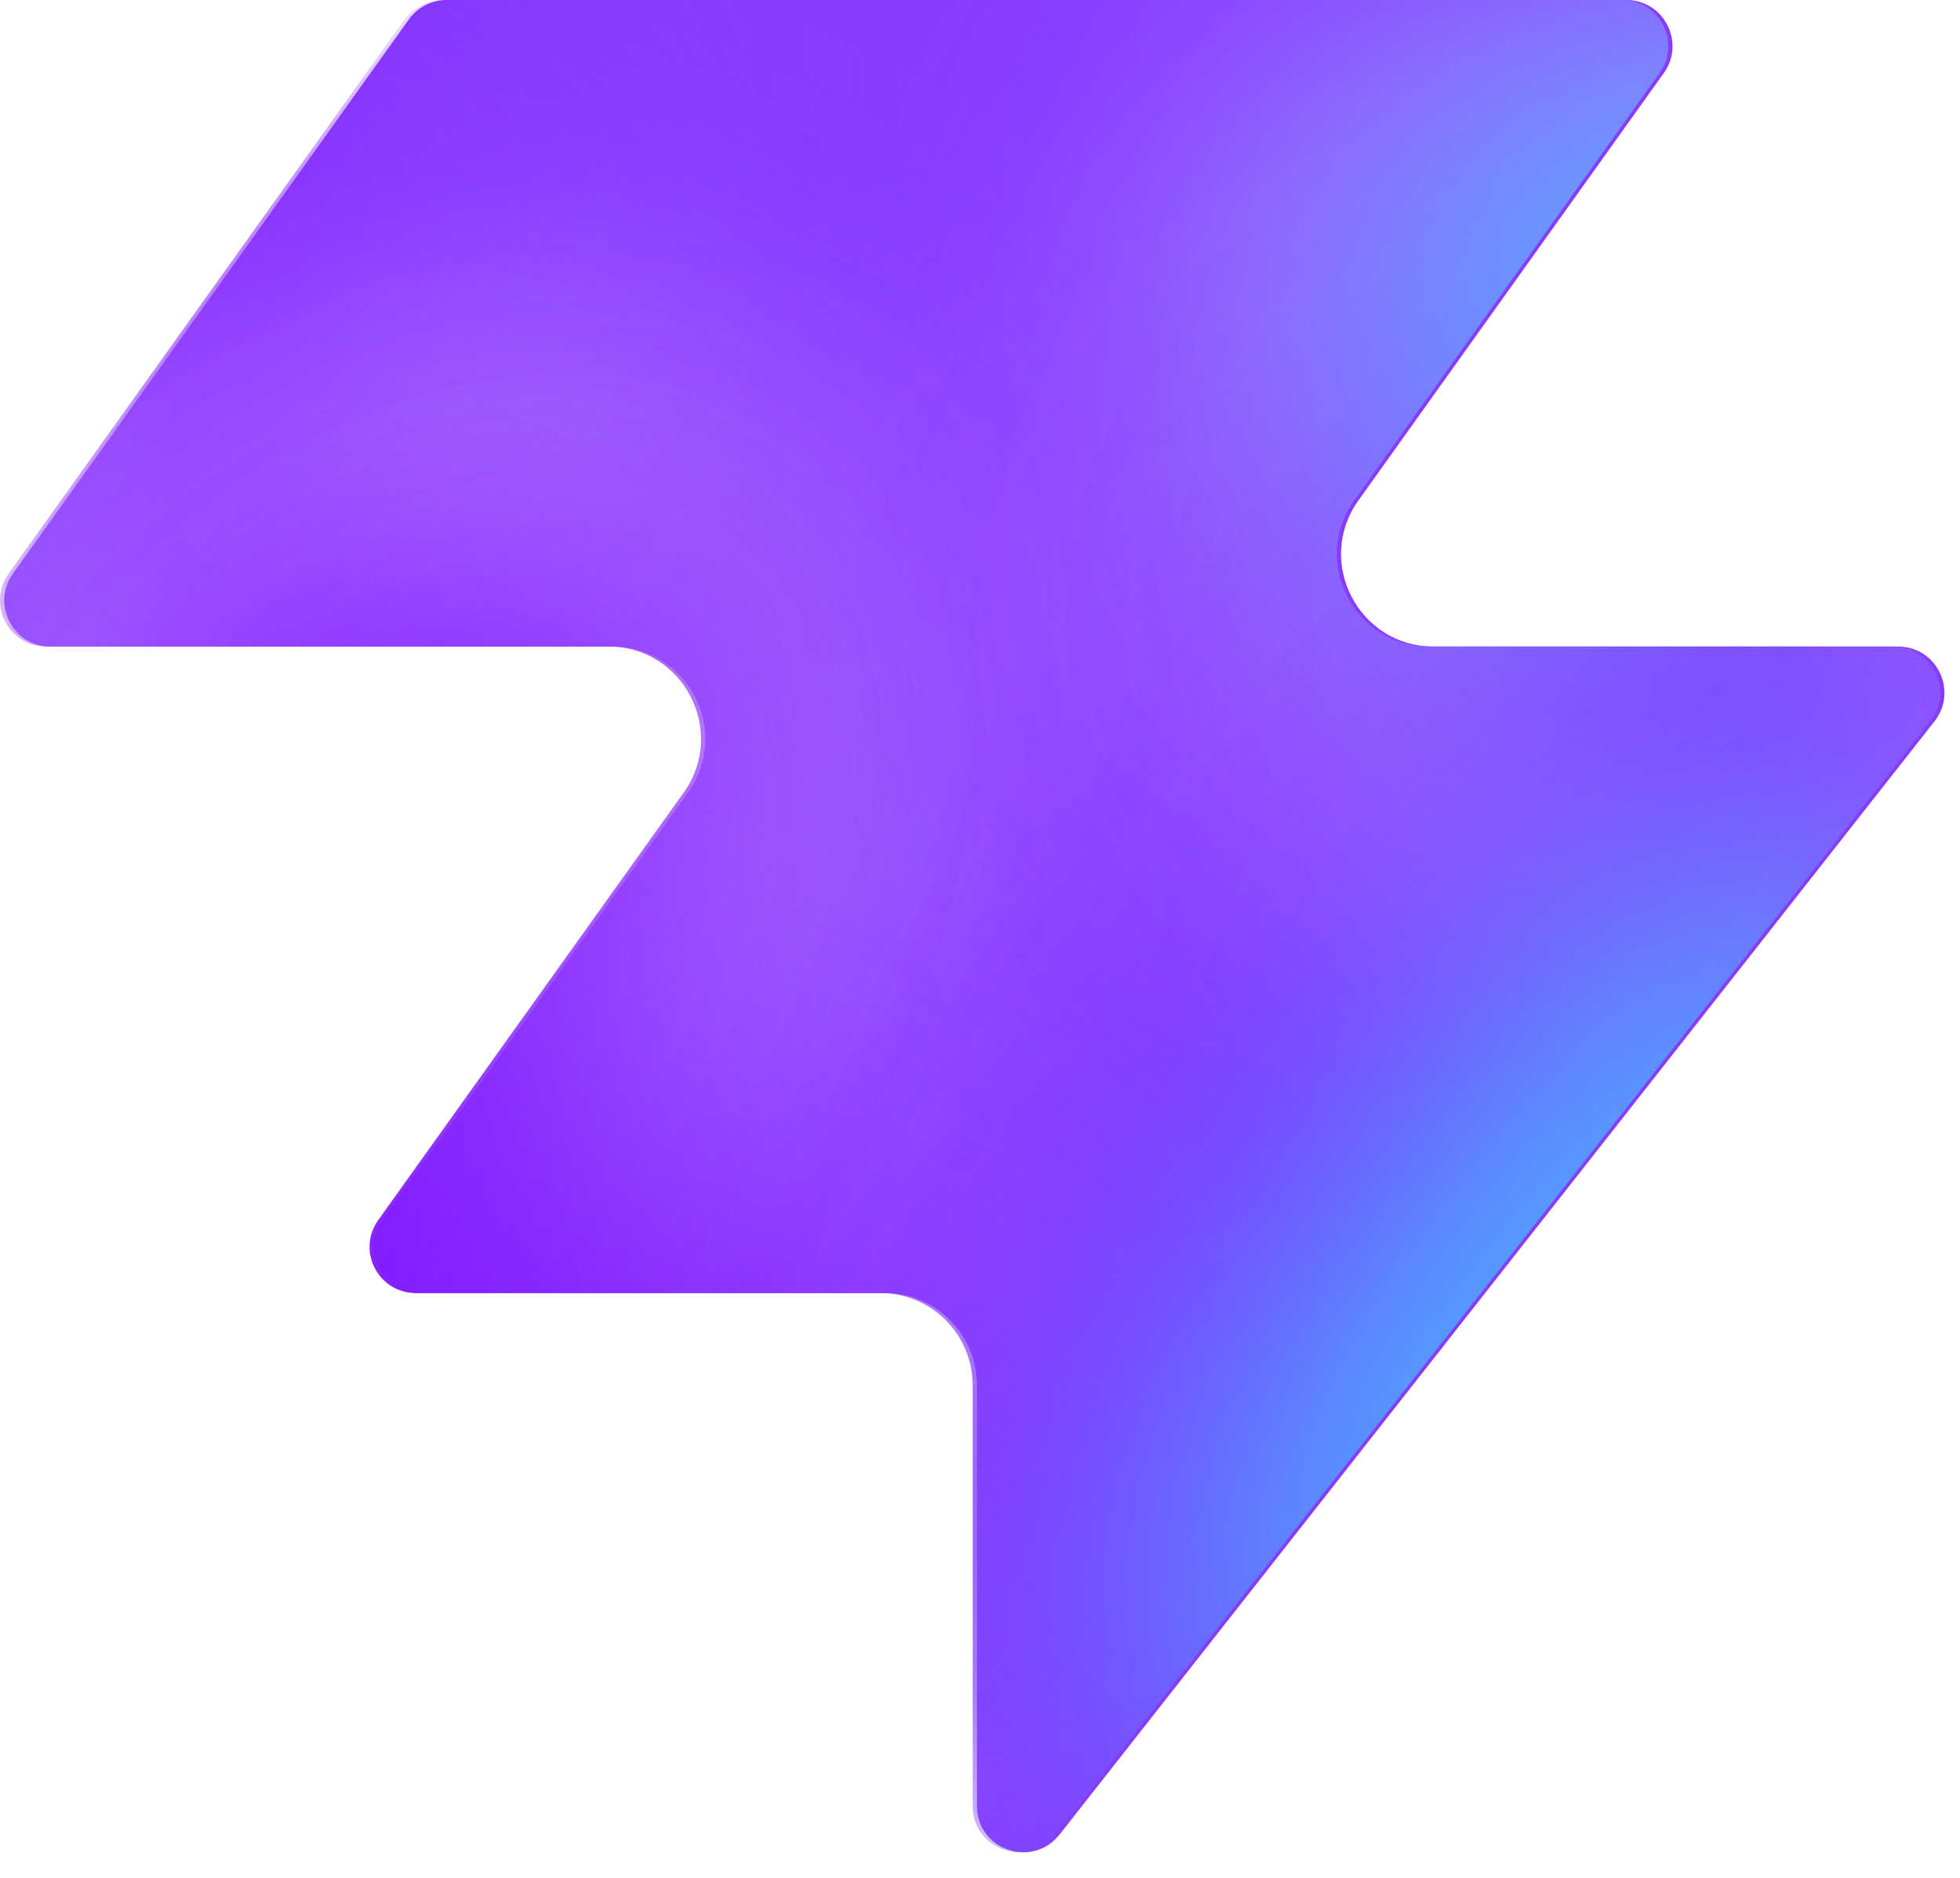
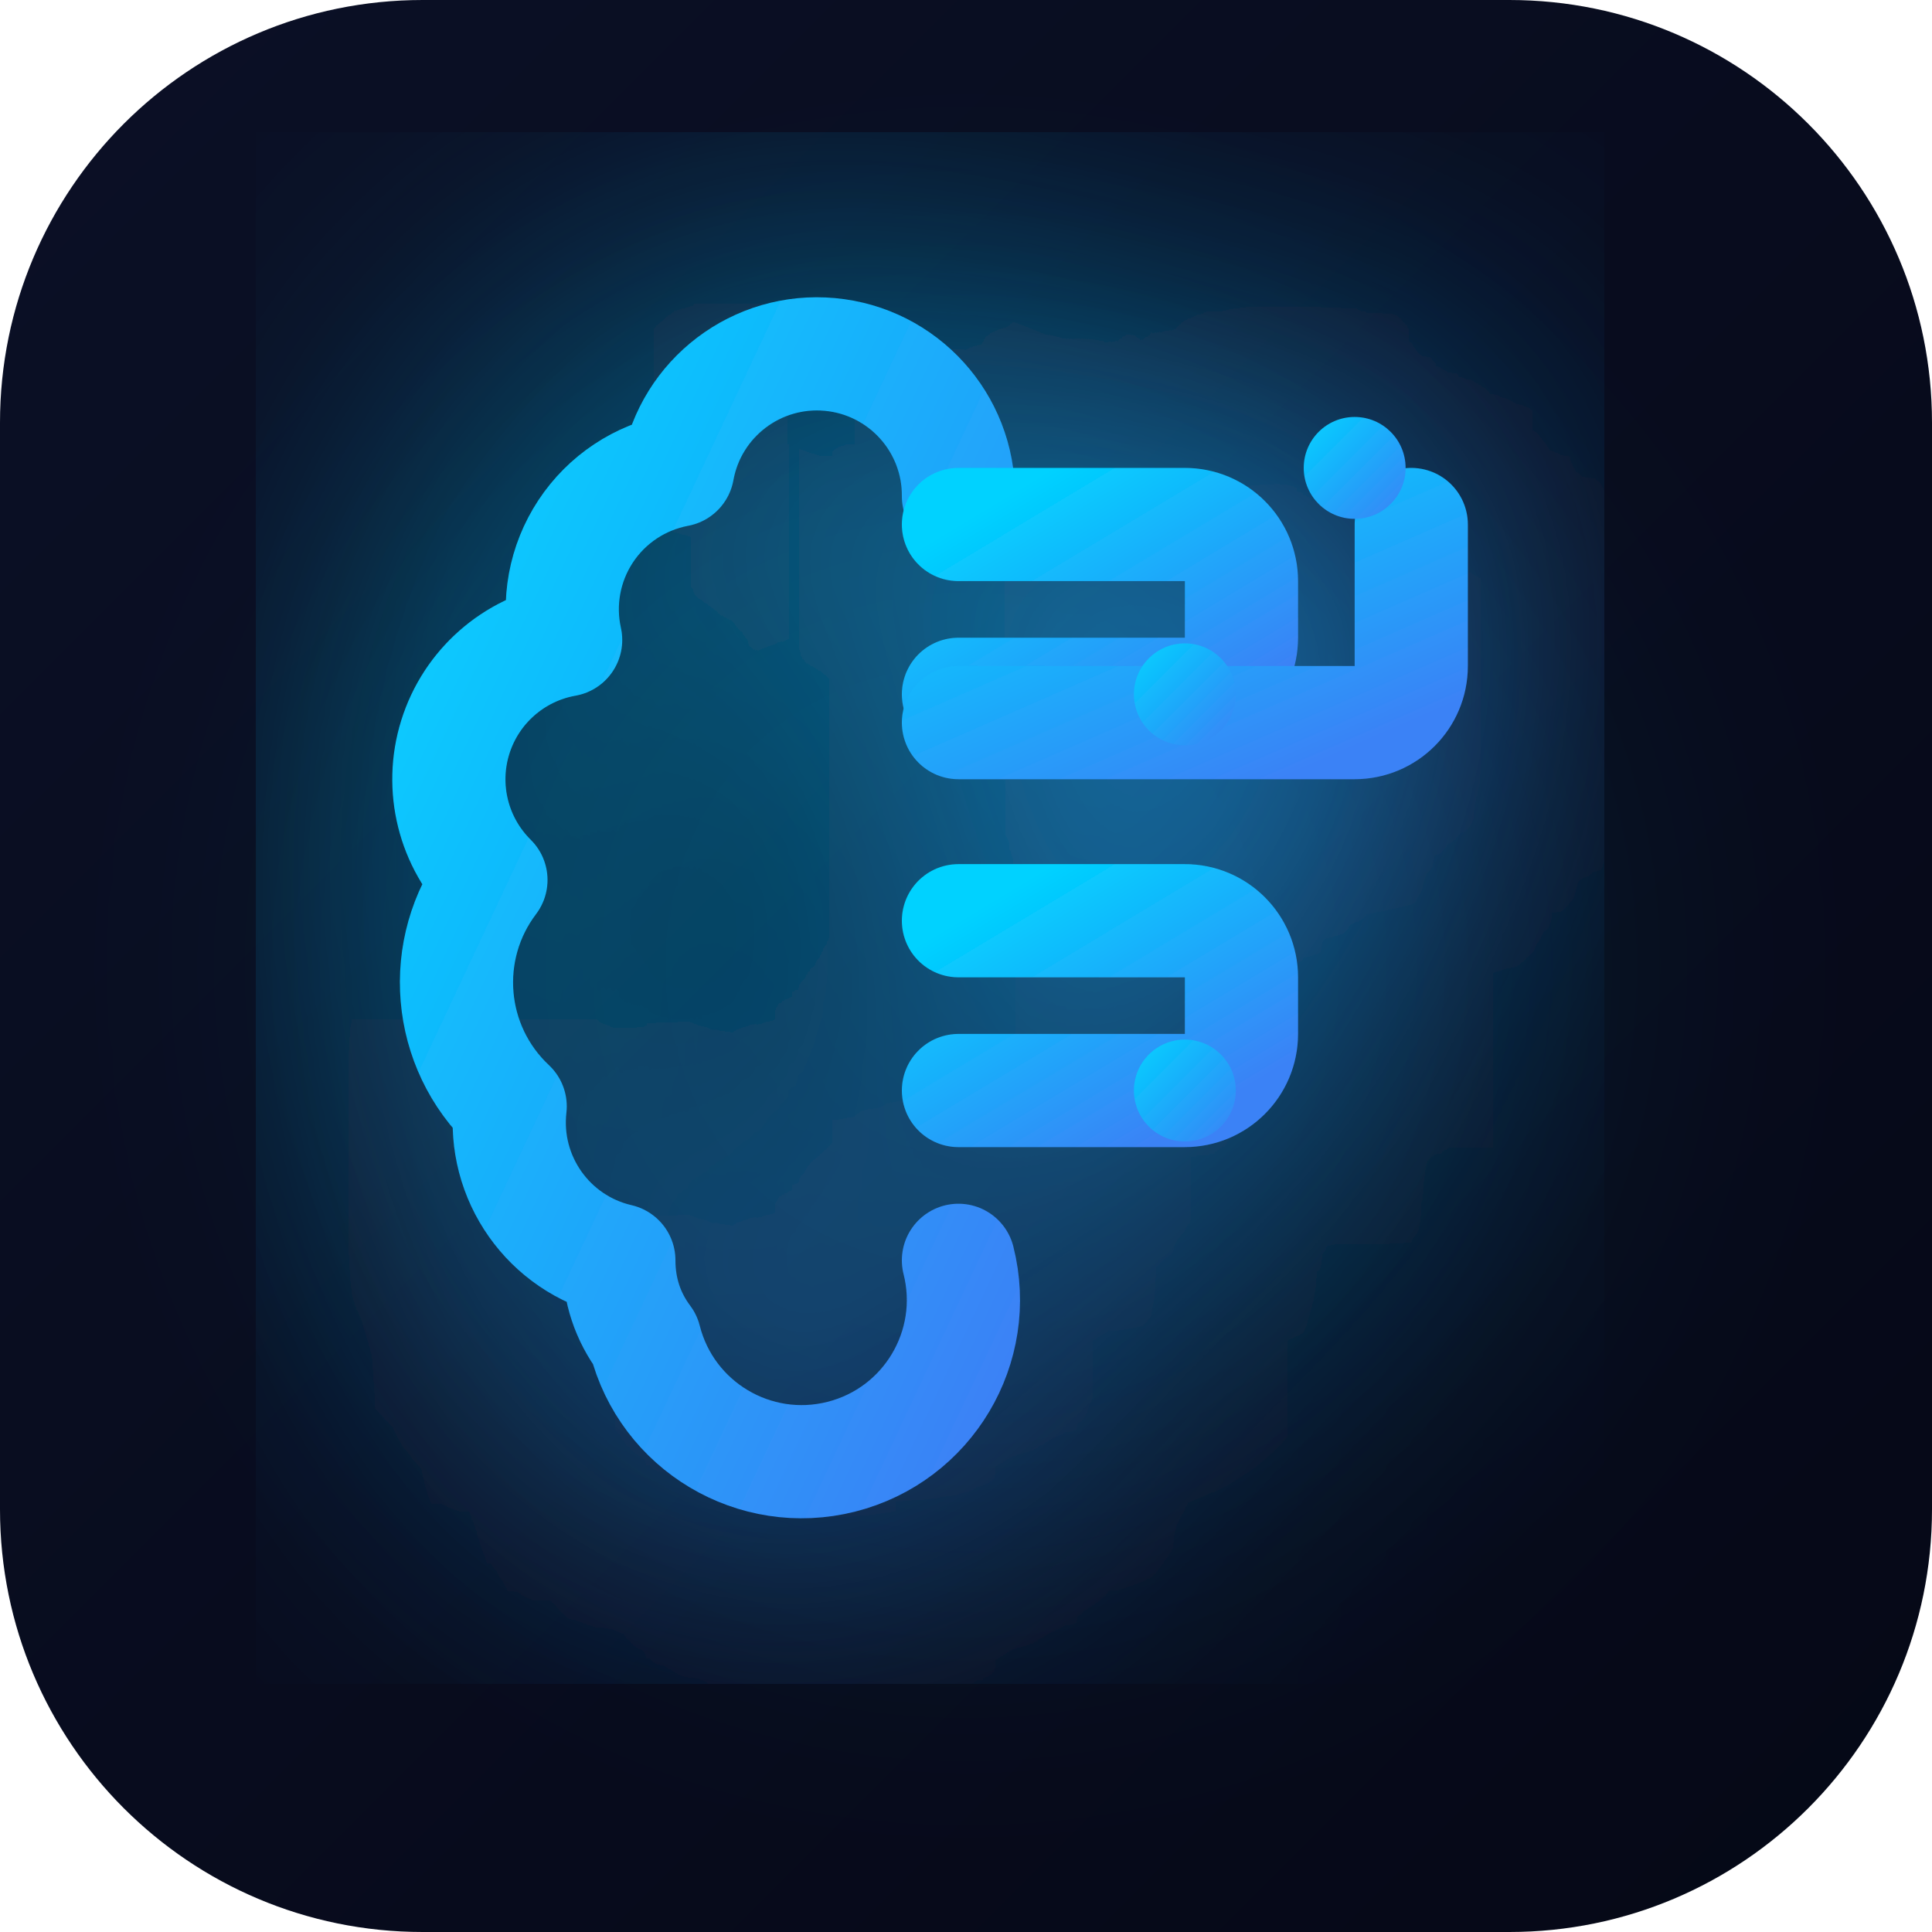
- <svg xmlns="http://www.w3.org/2000/svg" width="48" height="46" fill="none" viewBox="0 0 48 46">
-   <path fill="#863bff" d="M25.946 44.938c-.664.845-2.021.375-2.021-.698V33.937a2.26 2.26 0 0 0-2.262-2.262H10.287c-.92 0-1.456-1.04-.92-1.788l7.48-10.471c1.07-1.497 0-3.578-1.842-3.578H1.237c-.92 0-1.456-1.04-.92-1.788L10.013.474c.214-.297.556-.474.92-.474h28.894c.92 0 1.456 1.04.92 1.788l-7.48 10.471c-1.07 1.498 0 3.579 1.842 3.579h11.377c.943 0 1.473 1.088.89 1.83L25.947 44.94z" style="fill:#863bff;fill:color(display-p3 .525 .23 1);fill-opacity:1" />
-   <mask id="a" width="48" height="46" x="0" y="0" maskUnits="userSpaceOnUse" style="mask-type:alpha">
-     <path fill="#000" d="M25.842 44.938c-.664.844-2.021.375-2.021-.698V33.937a2.26 2.26 0 0 0-2.262-2.262H10.183c-.92 0-1.456-1.04-.92-1.788l7.48-10.471c1.07-1.498 0-3.579-1.842-3.579H1.133c-.92 0-1.456-1.04-.92-1.787L9.91.473c.214-.297.556-.474.92-.474h28.894c.92 0 1.456 1.04.92 1.788l-7.48 10.471c-1.07 1.498 0 3.578 1.842 3.578h11.377c.943 0 1.473 1.088.89 1.832L25.843 44.94z" style="fill:#000;fill-opacity:1" />
-   </mask>
-   <g mask="url(#a)">
-     <g filter="url(#b)">
-       <ellipse cx="5.508" cy="14.704" fill="#ede6ff" rx="5.508" ry="14.704" style="fill:#ede6ff;fill:color(display-p3 .927 .903 1);fill-opacity:1" transform="matrix(.00324 1 1 -.00324 -4.47 31.516)" />
-     </g>
-     <g filter="url(#c)">
-       <ellipse cx="10.399" cy="29.851" fill="#ede6ff" rx="10.399" ry="29.851" style="fill:#ede6ff;fill:color(display-p3 .927 .903 1);fill-opacity:1" transform="matrix(.00324 1 1 -.00324 -39.328 7.883)" />
-     </g>
-     <g filter="url(#d)">
-       <ellipse cx="5.508" cy="30.487" fill="#7e14ff" rx="5.508" ry="30.487" style="fill:#7e14ff;fill:color(display-p3 .492 .077 1);fill-opacity:1" transform="rotate(89.814 -25.913 -14.639)scale(1 -1)" />
-     </g>
-     <g filter="url(#e)">
-       <ellipse cx="5.508" cy="30.599" fill="#7e14ff" rx="5.508" ry="30.599" style="fill:#7e14ff;fill:color(display-p3 .492 .077 1);fill-opacity:1" transform="rotate(89.814 -32.644 -3.334)scale(1 -1)" />
-     </g>
-     <g filter="url(#f)">
-       <ellipse cx="5.508" cy="30.599" fill="#7e14ff" rx="5.508" ry="30.599" style="fill:#7e14ff;fill:color(display-p3 .492 .077 1);fill-opacity:1" transform="matrix(.00324 1 1 -.00324 -34.34 30.47)" />
-     </g>
-     <g filter="url(#g)">
-       <ellipse cx="14.072" cy="22.078" fill="#ede6ff" rx="14.072" ry="22.078" style="fill:#ede6ff;fill:color(display-p3 .927 .903 1);fill-opacity:1" transform="rotate(93.35 24.506 48.493)scale(-1 1)" />
-     </g>
-     <g filter="url(#h)">
-       <ellipse cx="3.47" cy="21.501" fill="#7e14ff" rx="3.47" ry="21.501" style="fill:#7e14ff;fill:color(display-p3 .492 .077 1);fill-opacity:1" transform="rotate(89.009 28.708 47.59)scale(-1 1)" />
-     </g>
-     <g filter="url(#i)">
-       <ellipse cx="3.47" cy="21.501" fill="#7e14ff" rx="3.47" ry="21.501" style="fill:#7e14ff;fill:color(display-p3 .492 .077 1);fill-opacity:1" transform="rotate(89.009 28.708 47.59)scale(-1 1)" />
-     </g>
-     <g filter="url(#j)">
-       <ellipse cx=".387" cy="8.972" fill="#7e14ff" rx="4.407" ry="29.108" style="fill:#7e14ff;fill:color(display-p3 .492 .077 1);fill-opacity:1" transform="rotate(39.51 .387 8.972)" />
-     </g>
-     <g filter="url(#k)">
-       <ellipse cx="47.523" cy="-6.092" fill="#7e14ff" rx="4.407" ry="29.108" style="fill:#7e14ff;fill:color(display-p3 .492 .077 1);fill-opacity:1" transform="rotate(37.892 47.523 -6.092)" />
-     </g>
-     <g filter="url(#l)">
-       <ellipse cx="41.412" cy="6.333" fill="#47bfff" rx="5.971" ry="9.665" style="fill:#47bfff;fill:color(display-p3 .28 .748 1);fill-opacity:1" transform="rotate(37.892 41.412 6.333)" />
-     </g>
-     <g filter="url(#m)">
-       <ellipse cx="-1.879" cy="38.332" fill="#7e14ff" rx="4.407" ry="29.108" style="fill:#7e14ff;fill:color(display-p3 .492 .077 1);fill-opacity:1" transform="rotate(37.892 -1.88 38.332)" />
-     </g>
-     <g filter="url(#n)">
-       <ellipse cx="-1.879" cy="38.332" fill="#7e14ff" rx="4.407" ry="29.108" style="fill:#7e14ff;fill:color(display-p3 .492 .077 1);fill-opacity:1" transform="rotate(37.892 -1.88 38.332)" />
-     </g>
-     <g filter="url(#o)">
-       <ellipse cx="35.651" cy="29.907" fill="#7e14ff" rx="4.407" ry="29.108" style="fill:#7e14ff;fill:color(display-p3 .492 .077 1);fill-opacity:1" transform="rotate(37.892 35.651 29.907)" />
-     </g>
-     <g filter="url(#p)">
-       <ellipse cx="38.418" cy="32.4" fill="#47bfff" rx="5.971" ry="15.297" style="fill:#47bfff;fill:color(display-p3 .28 .748 1);fill-opacity:1" transform="rotate(37.892 38.418 32.4)" />
-     </g>
-   </g>
+ <svg xmlns="http://www.w3.org/2000/svg" viewBox="0 0 512 512" width="100%" height="100%">
  <defs>
-     <filter id="b" width="60.045" height="41.654" x="-19.77" y="16.149" color-interpolation-filters="sRGB" filterUnits="userSpaceOnUse">
-       <feFlood flood-opacity="0" result="BackgroundImageFix" />
-       <feBlend in="SourceGraphic" in2="BackgroundImageFix" result="shape" />
-       <feGaussianBlur result="effect1_foregroundBlur_2002_17158" stdDeviation="7.659" />
-     </filter>
-     <filter id="c" width="90.34" height="51.437" x="-54.613" y="-7.533" color-interpolation-filters="sRGB" filterUnits="userSpaceOnUse">
-       <feFlood flood-opacity="0" result="BackgroundImageFix" />
-       <feBlend in="SourceGraphic" in2="BackgroundImageFix" result="shape" />
-       <feGaussianBlur result="effect1_foregroundBlur_2002_17158" stdDeviation="7.659" />
-     </filter>
-     <filter id="d" width="79.355" height="29.4" x="-49.64" y="2.03" color-interpolation-filters="sRGB" filterUnits="userSpaceOnUse">
-       <feFlood flood-opacity="0" result="BackgroundImageFix" />
-       <feBlend in="SourceGraphic" in2="BackgroundImageFix" result="shape" />
-       <feGaussianBlur result="effect1_foregroundBlur_2002_17158" stdDeviation="4.596" />
-     </filter>
-     <filter id="e" width="79.579" height="29.4" x="-45.045" y="20.029" color-interpolation-filters="sRGB" filterUnits="userSpaceOnUse">
-       <feFlood flood-opacity="0" result="BackgroundImageFix" />
-       <feBlend in="SourceGraphic" in2="BackgroundImageFix" result="shape" />
-       <feGaussianBlur result="effect1_foregroundBlur_2002_17158" stdDeviation="4.596" />
-     </filter>
-     <filter id="f" width="79.579" height="29.4" x="-43.513" y="21.178" color-interpolation-filters="sRGB" filterUnits="userSpaceOnUse">
-       <feFlood flood-opacity="0" result="BackgroundImageFix" />
-       <feBlend in="SourceGraphic" in2="BackgroundImageFix" result="shape" />
-       <feGaussianBlur result="effect1_foregroundBlur_2002_17158" stdDeviation="4.596" />
-     </filter>
-     <filter id="g" width="74.749" height="58.852" x="15.756" y="-17.901" color-interpolation-filters="sRGB" filterUnits="userSpaceOnUse">
-       <feFlood flood-opacity="0" result="BackgroundImageFix" />
-       <feBlend in="SourceGraphic" in2="BackgroundImageFix" result="shape" />
-       <feGaussianBlur result="effect1_foregroundBlur_2002_17158" stdDeviation="7.659" />
-     </filter>
-     <filter id="h" width="61.377" height="25.362" x="23.548" y="2.284" color-interpolation-filters="sRGB" filterUnits="userSpaceOnUse">
-       <feFlood flood-opacity="0" result="BackgroundImageFix" />
-       <feBlend in="SourceGraphic" in2="BackgroundImageFix" result="shape" />
-       <feGaussianBlur result="effect1_foregroundBlur_2002_17158" stdDeviation="4.596" />
-     </filter>
-     <filter id="i" width="61.377" height="25.362" x="23.548" y="2.284" color-interpolation-filters="sRGB" filterUnits="userSpaceOnUse">
-       <feFlood flood-opacity="0" result="BackgroundImageFix" />
-       <feBlend in="SourceGraphic" in2="BackgroundImageFix" result="shape" />
-       <feGaussianBlur result="effect1_foregroundBlur_2002_17158" stdDeviation="4.596" />
-     </filter>
-     <filter id="j" width="56.045" height="63.649" x="-27.636" y="-22.853" color-interpolation-filters="sRGB" filterUnits="userSpaceOnUse">
-       <feFlood flood-opacity="0" result="BackgroundImageFix" />
-       <feBlend in="SourceGraphic" in2="BackgroundImageFix" result="shape" />
-       <feGaussianBlur result="effect1_foregroundBlur_2002_17158" stdDeviation="4.596" />
-     </filter>
-     <filter id="k" width="54.814" height="64.646" x="20.116" y="-38.415" color-interpolation-filters="sRGB" filterUnits="userSpaceOnUse">
-       <feFlood flood-opacity="0" result="BackgroundImageFix" />
-       <feBlend in="SourceGraphic" in2="BackgroundImageFix" result="shape" />
-       <feGaussianBlur result="effect1_foregroundBlur_2002_17158" stdDeviation="4.596" />
-     </filter>
-     <filter id="l" width="33.541" height="35.313" x="24.641" y="-11.323" color-interpolation-filters="sRGB" filterUnits="userSpaceOnUse">
-       <feFlood flood-opacity="0" result="BackgroundImageFix" />
-       <feBlend in="SourceGraphic" in2="BackgroundImageFix" result="shape" />
-       <feGaussianBlur result="effect1_foregroundBlur_2002_17158" stdDeviation="4.596" />
-     </filter>
-     <filter id="m" width="54.814" height="64.646" x="-29.286" y="6.009" color-interpolation-filters="sRGB" filterUnits="userSpaceOnUse">
-       <feFlood flood-opacity="0" result="BackgroundImageFix" />
-       <feBlend in="SourceGraphic" in2="BackgroundImageFix" result="shape" />
-       <feGaussianBlur result="effect1_foregroundBlur_2002_17158" stdDeviation="4.596" />
-     </filter>
-     <filter id="n" width="54.814" height="64.646" x="-29.286" y="6.009" color-interpolation-filters="sRGB" filterUnits="userSpaceOnUse">
-       <feFlood flood-opacity="0" result="BackgroundImageFix" />
-       <feBlend in="SourceGraphic" in2="BackgroundImageFix" result="shape" />
-       <feGaussianBlur result="effect1_foregroundBlur_2002_17158" stdDeviation="4.596" />
-     </filter>
-     <filter id="o" width="54.814" height="64.646" x="8.244" y="-2.416" color-interpolation-filters="sRGB" filterUnits="userSpaceOnUse">
-       <feFlood flood-opacity="0" result="BackgroundImageFix" />
-       <feBlend in="SourceGraphic" in2="BackgroundImageFix" result="shape" />
-       <feGaussianBlur result="effect1_foregroundBlur_2002_17158" stdDeviation="4.596" />
-     </filter>
-     <filter id="p" width="39.409" height="43.623" x="18.713" y="10.588" color-interpolation-filters="sRGB" filterUnits="userSpaceOnUse">
-       <feFlood flood-opacity="0" result="BackgroundImageFix" />
-       <feBlend in="SourceGraphic" in2="BackgroundImageFix" result="shape" />
-       <feGaussianBlur result="effect1_foregroundBlur_2002_17158" stdDeviation="4.596" />
+     <linearGradient id="bg-grad" x1="0%" y1="0%" x2="100%" y2="100%">
+       <stop offset="0%" stop-color="#0b1026" />
+       <stop offset="100%" stop-color="#050816" />
+     </linearGradient>
+     <linearGradient id="brain-grad" x1="0%" y1="0%" x2="100%" y2="100%">
+       <stop offset="0%" stop-color="#00D2FF" />
+       <stop offset="100%" stop-color="#3B82F6" />
+     </linearGradient>
+     <filter id="neon-glow" x="-20%" y="-20%" width="140%" height="140%">
+       <feGaussianBlur stdDeviation="10" result="blur" />
+       <feMerge>
+         <feMergeNode in="blur" />
+         <feMergeNode in="SourceGraphic" />
+       </feMerge>
    </filter>
  </defs>
+   <rect width="512" height="512" rx="112" fill="url(#bg-grad)" />
+   <circle cx="256" cy="256" r="160" fill="#00D2FF" opacity="0.09" filter="blur(40px)" />
+   <g transform="translate(74, 64) scale(15)" stroke="url(#brain-grad)" stroke-width="2" stroke-linecap="round" stroke-linejoin="round" fill="none" filter="url(#neon-glow)">
+     <path d="M12 4.5a2.5 2.5 0 0 0-4.96-.46 2.5 2.5 0 0 0-1.98 3 2.5 2.5 0 0 0-1.32 4.24 3 3 0 0 0 .34 4A2.5 2.5 0 0 0 6 18c0 .53.16 1 .46 1.4A2.5 2.5 0 0 0 12 18" />
+     <path d="M12 4.5V18" />
+     <path d="M12 5h4a1 1 0 0 1 1 1v1a1 1 0 0 1-1 1h-4" />
+     <path d="M12 12h4a1 1 0 0 1 1 1v1a1 1 0 0 1-1 1h-4" />
+     <path d="M12 8.5h7a1 1 0 0 0 1-1V5" />
+     <circle cx="16" cy="8" r="0.9" fill="url(#brain-grad)" stroke="none" />
+     <circle cx="16" cy="15" r="0.9" fill="url(#brain-grad)" stroke="none" />
+     <circle cx="19" cy="4" r="0.9" fill="url(#brain-grad)" stroke="none" />
+   </g>
</svg>
